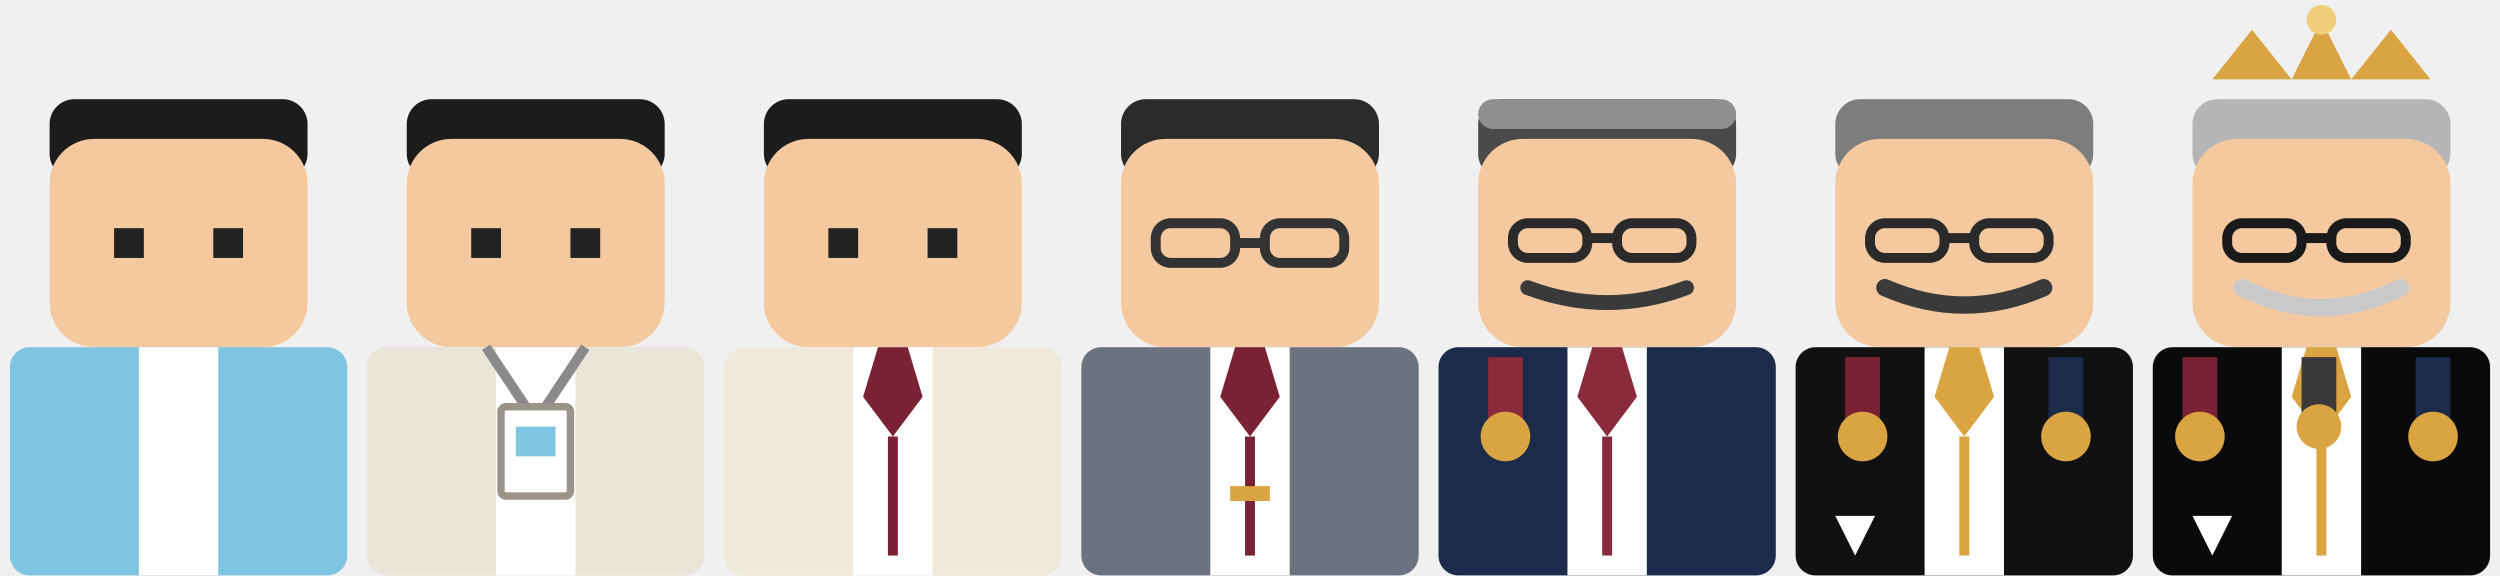
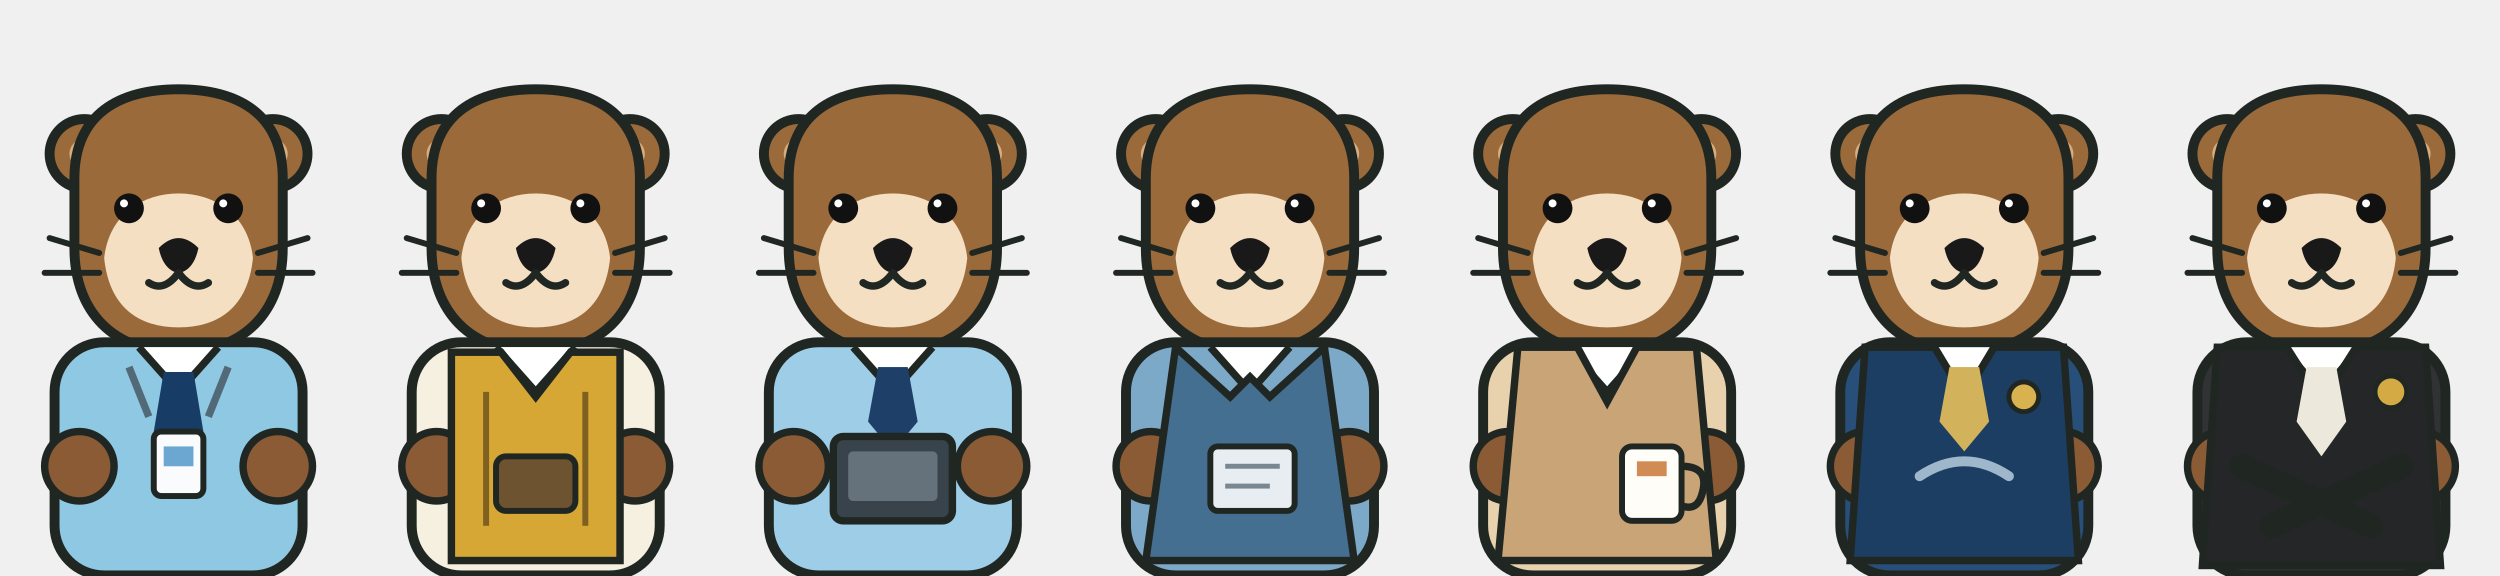
<svg xmlns="http://www.w3.org/2000/svg" viewBox="0 -12 504 116">
+   <defs>
+     <g id="otter-head">
+       <circle cx="9" cy="19" r="7" fill="#9a6a3a" stroke="#202723" stroke-width="2" />
+       <circle cx="47" cy="19" r="7" fill="#9a6a3a" stroke="#202723" stroke-width="2" />
+       <circle cx="9" cy="19" r="3" fill="#d7ad7d" />
+       <circle cx="47" cy="19" r="3" fill="#d7ad7d" />
+       <path d="M7 24C7 11 16 6 28 6S49 11 49 24v14c0 13-8 21-21 21S7 51 7 38Z" fill="#9a6a3a" stroke="#202723" stroke-width="2" />
+       <path d="M13 40c1-9 8-13 15-13s14 4 15 13c-1 10-7 14-15 14s-14-4-15-14Z" fill="#f4dfc2" />
+       <circle cx="18" cy="30" r="3" fill="#111" />
+       <circle cx="38" cy="30" r="3" fill="#111" />
+       <circle cx="17" cy="29" r=".8" fill="#fff" />
+       <circle cx="37" cy="29" r=".8" fill="#fff" />
+       <path d="M24 38q4-4 8 0c-1 5-4 5-4 5s-3 0-4-5Z" fill="#191919" />
+       <path d="M28 43q-3 4-6 2m6-2q3 4 6 2" fill="none" stroke="#202723" stroke-width="1.5" stroke-linecap="round" />
+       <path d="M12 39 2 36M12 43H1M44 39l10-3M44 43h11" fill="none" stroke="#202723" stroke-width="1.2" stroke-linecap="round" />
+     </g>
+   </defs>
  <g transform="translate(8 0)">
-     <rect x="2" y="8" width="52" height="16" fill="#1c1c1c" rx="5" />
-     <rect x="2" y="16" width="52" height="42" fill="#f4c9a0" rx="9" />
-     <rect x="15" y="34" width="6" height="6" fill="#222" />
-     <rect x="35" y="34" width="6" height="6" fill="#222" />
-     <rect x="-6" y="58" width="68" height="46" fill="#7fc4e0" rx="4" />
-     <rect x="20" y="58" width="16" height="46" fill="#fff" />
+     <use href="#otter-head" />
+     <rect x="3" y="57" width="50" height="47" rx="10" fill="#8fc8e3" stroke="#202723" stroke-width="2" />
+     <path d="M20 58l8 9 8-9" fill="#fff" stroke="#202723" stroke-width="1.5" />
+     <circle cx="8" cy="82" r="7" fill="#8a5b34" stroke="#202723" stroke-width="1.5" />
+     <circle cx="48" cy="82" r="7" fill="#8a5b34" stroke="#202723" stroke-width="1.5" />
+     <path d="M25 63h6l2 12-5 6-5-6Z" fill="#173c66" />
+     <path d="M18 62l4 10M38 62l-4 10" stroke="#526a78" stroke-width="1.5" />
+     <rect x="23" y="75" width="10" height="13" rx="1.5" fill="#f9fbfd" stroke="#202723" stroke-width="1.2" />
+     <rect x="25" y="78" width="6" height="4" fill="#6ba7d0" />
  </g>
  <g transform="translate(80 0)">
-     <rect x="2" y="8" width="52" height="16" fill="#1c1c1c" rx="5" />
-     <rect x="2" y="16" width="52" height="42" fill="#f4c9a0" rx="9" />
-     <rect x="15" y="34" width="6" height="6" fill="#222" />
-     <rect x="35" y="34" width="6" height="6" fill="#222" />
-     <rect x="-6" y="58" width="68" height="46" fill="#eae5d9" rx="4" />
-     <rect x="20" y="58" width="16" height="46" fill="#fff" />
-     <line x1="18" y1="58" x2="26" y2="70" stroke="#8a8a8a" stroke-width="2" />
-     <line x1="38" y1="58" x2="30" y2="70" stroke="#8a8a8a" stroke-width="2" />
-     <rect x="21" y="70" width="14" height="18" fill="#fff" stroke="#9a9488" stroke-width="1.5" rx="1" />
-     <rect x="24" y="74" width="8" height="6" fill="#7fc4e0" />
+     <use href="#otter-head" />
+     <rect x="3" y="57" width="50" height="47" rx="10" fill="#f5f0df" stroke="#202723" stroke-width="2" />
+     <path d="M20 58l8 9 8-9" fill="#fff" stroke="#202723" stroke-width="1.5" />
+     <circle cx="8" cy="82" r="7" fill="#8a5b34" stroke="#202723" stroke-width="1.5" />
+     <circle cx="48" cy="82" r="7" fill="#8a5b34" stroke="#202723" stroke-width="1.5" />
+     <path d="M11 59h10l7 9 7-9h10v42H11Z" fill="#d7a735" stroke="#202723" stroke-width="1.5" />
+     <path d="M18 67v27M38 67v27" stroke="#7e6020" stroke-width="1.2" />
+     <rect x="20" y="80" width="16" height="11" rx="2" fill="#6d5330" stroke="#202723" stroke-width="1.2" />
  </g>
  <g transform="translate(152 0)">
-     <rect x="2" y="8" width="52" height="16" fill="#1c1c1c" rx="5" />
-     <rect x="2" y="16" width="52" height="42" fill="#f4c9a0" rx="9" />
-     <rect x="15" y="34" width="6" height="6" fill="#222" />
-     <rect x="35" y="34" width="6" height="6" fill="#222" />
-     <rect x="-6" y="58" width="68" height="46" fill="#efe9dc" rx="4" />
-     <rect x="20" y="58" width="16" height="46" fill="#fff" />
-     <path d="M25 58 L31 58 L34 68 L28 76 L22 68 Z" fill="#7a2233" />
-     <rect x="27" y="76" width="2" height="24" fill="#7a2233" />
+     <use href="#otter-head" />
+     <rect x="3" y="57" width="50" height="47" rx="10" fill="#9ecde7" stroke="#202723" stroke-width="2" />
+     <path d="M20 58l8 9 8-9" fill="#fff" stroke="#202723" stroke-width="1.5" />
+     <circle cx="8" cy="82" r="7" fill="#8a5b34" stroke="#202723" stroke-width="1.5" />
+     <circle cx="48" cy="82" r="7" fill="#8a5b34" stroke="#202723" stroke-width="1.5" />
+     <path d="M25 62h6l2 11-5 6-5-6Z" fill="#1e3f67" />
+     <rect x="16" y="76" width="24" height="17" rx="2" fill="#39434b" stroke="#202723" stroke-width="1.5" />
+     <rect x="19" y="79" width="18" height="10" rx="1" fill="#65727c" />
  </g>
  <g transform="translate(224 0)">
-     <rect x="2" y="8" width="52" height="16" fill="#2b2b2b" rx="5" />
-     <rect x="2" y="16" width="52" height="42" fill="#f4c9a0" rx="9" />
-     <rect x="9" y="33" width="16" height="8" fill="none" stroke="#333" stroke-width="2" rx="3" />
-     <rect x="31" y="33" width="16" height="8" fill="none" stroke="#333" stroke-width="2" rx="3" />
-     <line x1="25" y1="37" x2="31" y2="37" stroke="#333" stroke-width="2" />
-     <rect x="-6" y="58" width="68" height="46" fill="#6b7280" rx="4" />
-     <rect x="20" y="58" width="16" height="46" fill="#fff" />
-     <path d="M25 58 L31 58 L34 68 L28 76 L22 68 Z" fill="#7a2233" />
-     <rect x="27" y="76" width="2" height="24" fill="#7a2233" />
-     <rect x="24" y="86" width="8" height="3" fill="#d9a441" />
+     <use href="#otter-head" />
+     <rect x="3" y="57" width="50" height="47" rx="10" fill="#7da9c9" stroke="#202723" stroke-width="2" />
+     <path d="M20 58l8 9 8-9" fill="#fff" stroke="#202723" stroke-width="1.5" />
+     <circle cx="8" cy="82" r="7" fill="#8a5b34" stroke="#202723" stroke-width="1.5" />
+     <circle cx="48" cy="82" r="7" fill="#8a5b34" stroke="#202723" stroke-width="1.5" />
+     <path d="M13 58l11 10 4-4 4 4 11-10 6 43H7Z" fill="#456f91" stroke="#202723" stroke-width="1.5" />
+     <rect x="20" y="78" width="17" height="13" rx="1.5" fill="#e8edf1" stroke="#202723" stroke-width="1.2" />
+     <path d="M23 82h11M23 86h9" stroke="#7a8790" />
  </g>
  <g transform="translate(296 0)">
-     <rect x="2" y="8" width="52" height="16" fill="#4a4a4a" rx="5" />
-     <rect x="2" y="8" width="52" height="6" fill="#8f8f8f" rx="3" />
-     <rect x="2" y="16" width="52" height="42" fill="#f4c9a0" rx="9" />
-     <rect x="9" y="33" width="15" height="7" fill="none" stroke="#2a2a2a" stroke-width="2" rx="3" />
-     <rect x="30" y="33" width="15" height="7" fill="none" stroke="#2a2a2a" stroke-width="2" rx="3" />
-     <line x1="24" y1="36" x2="30" y2="36" stroke="#2a2a2a" stroke-width="2" />
-     <path d="M12 46 Q28 52 44 46" fill="none" stroke="#3a3a3a" stroke-width="3" stroke-linecap="round" />
-     <rect x="-6" y="58" width="68" height="46" fill="#1c2b4a" rx="4" />
-     <rect x="20" y="58" width="16" height="46" fill="#fff" />
-     <path d="M25 58 L31 58 L34 68 L28 76 L22 68 Z" fill="#8a2a3d" />
-     <rect x="27" y="76" width="2" height="24" fill="#8a2a3d" />
-     <rect x="4" y="60" width="7" height="14" fill="#8a2a3d" />
-     <circle cx="7.5" cy="76" r="5" fill="#d9a441" />
+     <use href="#otter-head" />
+     <rect x="3" y="57" width="50" height="47" rx="10" fill="#e8d2ae" stroke="#202723" stroke-width="2" />
+     <path d="M20 58l8 9 8-9" fill="#fff" stroke="#202723" stroke-width="1.5" />
+     <circle cx="8" cy="82" r="7" fill="#8a5b34" stroke="#202723" stroke-width="1.5" />
+     <circle cx="48" cy="82" r="7" fill="#8a5b34" stroke="#202723" stroke-width="1.5" />
+     <path d="M10 58h12l6 11 6-11h12l4 43H6Z" fill="#c8a477" stroke="#202723" stroke-width="1.5" />
+     <rect x="31" y="78" width="12" height="15" rx="2" fill="#fffdf7" stroke="#202723" stroke-width="1.2" />
+     <path d="M43 82q6 0 4 6-1 3-4 2" fill="none" stroke="#202723" stroke-width="1.5" />
+     <rect x="34" y="81" width="6" height="3" fill="#d08c54" />
  </g>
  <g transform="translate(368 0)">
-     <rect x="2" y="8" width="52" height="16" fill="#7d7d7d" rx="5" />
-     <rect x="2" y="16" width="52" height="42" fill="#f4c9a0" rx="9" />
-     <rect x="9" y="33" width="15" height="7" fill="none" stroke="#2a2a2a" stroke-width="2" rx="3" />
-     <rect x="30" y="33" width="15" height="7" fill="none" stroke="#2a2a2a" stroke-width="2" rx="3" />
-     <line x1="24" y1="36" x2="30" y2="36" stroke="#2a2a2a" stroke-width="2" />
-     <path d="M12 46 Q28 53 44 46" fill="none" stroke="#3a3a3a" stroke-width="3.5" stroke-linecap="round" />
-     <rect x="-6" y="58" width="68" height="46" fill="#111" rx="4" />
-     <rect x="20" y="58" width="16" height="46" fill="#fff" />
-     <path d="M25 58 L31 58 L34 68 L28 76 L22 68 Z" fill="#d9a441" />
-     <rect x="27" y="76" width="2" height="24" fill="#d9a441" />
-     <rect x="4" y="60" width="7" height="14" fill="#7a2233" />
-     <circle cx="7.5" cy="76" r="5" fill="#d9a441" />
-     <rect x="45" y="60" width="7" height="14" fill="#1c2b4a" />
-     <circle cx="48.5" cy="76" r="5" fill="#d9a441" />
-     <path d="M2 92 L10 92 L6 100 Z" fill="#fff" />
+     <use href="#otter-head" />
+     <rect x="3" y="57" width="50" height="47" rx="10" fill="#274f79" stroke="#202723" stroke-width="2" />
+     <path d="M20 58l8 9 8-9" fill="#fff" stroke="#202723" stroke-width="1.5" />
+     <circle cx="8" cy="82" r="7" fill="#8a5b34" stroke="#202723" stroke-width="1.5" />
+     <circle cx="48" cy="82" r="7" fill="#8a5b34" stroke="#202723" stroke-width="1.5" />
+     <path d="M8 58h14l6 10 6-10h14l3 43H5Z" fill="#1d3e63" stroke="#202723" stroke-width="1.5" />
+     <path d="M25 62h6l2 11-5 6-5-6Z" fill="#d2b35b" />
+     <circle cx="40" cy="68" r="3" fill="#d8b24f" stroke="#202723" />
+     <path d="M19 84q9-6 18 0" fill="none" stroke="#9fb7ca" stroke-width="2" stroke-linecap="round" />
  </g>
  <g transform="translate(440 0)">
-     <path d="M6 4 L14 -6 L22 4 L28 -8 L34 4 L42 -6 L50 4 Z" fill="#d9a441" />
-     <circle cx="28" cy="-8" r="3" fill="#f0cf7a" />
-     <rect x="2" y="8" width="52" height="16" fill="#b5b5b5" rx="5" />
-     <rect x="2" y="16" width="52" height="42" fill="#f4c9a0" rx="9" />
-     <rect x="9" y="33" width="15" height="7" fill="none" stroke="#1a1a1a" stroke-width="2" rx="3" />
-     <rect x="30" y="33" width="15" height="7" fill="none" stroke="#1a1a1a" stroke-width="2" rx="3" />
-     <line x1="24" y1="36" x2="30" y2="36" stroke="#1a1a1a" stroke-width="2" />
-     <path d="M12 46 Q28 54 44 46" fill="none" stroke="#c9c9c9" stroke-width="3.5" stroke-linecap="round" />
-     <rect x="-6" y="58" width="68" height="46" fill="#0a0a0a" rx="4" />
-     <rect x="20" y="58" width="16" height="46" fill="#fff" />
-     <path d="M25 58 L31 58 L34 68 L28 76 L22 68 Z" fill="#d9a441" />
-     <rect x="27" y="76" width="2" height="24" fill="#d9a441" />
-     <rect x="0" y="60" width="7" height="14" fill="#7a2233" />
-     <circle cx="3.5" cy="76" r="5" fill="#d9a441" />
-     <rect x="47" y="60" width="7" height="14" fill="#1c2b4a" />
-     <circle cx="50.5" cy="76" r="5" fill="#d9a441" />
-     <rect x="24" y="60" width="7" height="12" fill="#3a3a3a" />
-     <circle cx="27.5" cy="74" r="4.5" fill="#d9a441" />
-     <path d="M2 92 L10 92 L6 100 Z" fill="#fff" />
+     <use href="#otter-head" />
+     <rect x="3" y="57" width="50" height="47" rx="10" fill="#303234" stroke="#202723" stroke-width="2" />
+     <path d="M20 58l8 9 8-9" fill="#fff" stroke="#202723" stroke-width="1.5" />
+     <circle cx="8" cy="82" r="7" fill="#8a5b34" stroke="#202723" stroke-width="1.5" />
+     <circle cx="48" cy="82" r="7" fill="#8a5b34" stroke="#202723" stroke-width="1.5" />
+     <path d="M7 58h14l7 11 7-11h14l3 44H4Z" fill="#242628" stroke="#202723" stroke-width="1.5" />
+     <path d="M25 62h6l2 11-5 7-5-7Z" fill="#ede8dc" />
+     <path d="M12 82l26 12M44 82L18 94" stroke="#202723" stroke-width="5" stroke-linecap="round" />
+     <circle cx="42" cy="67" r="3.2" fill="#d4aa45" stroke="#202723" />
  </g>
</svg>
